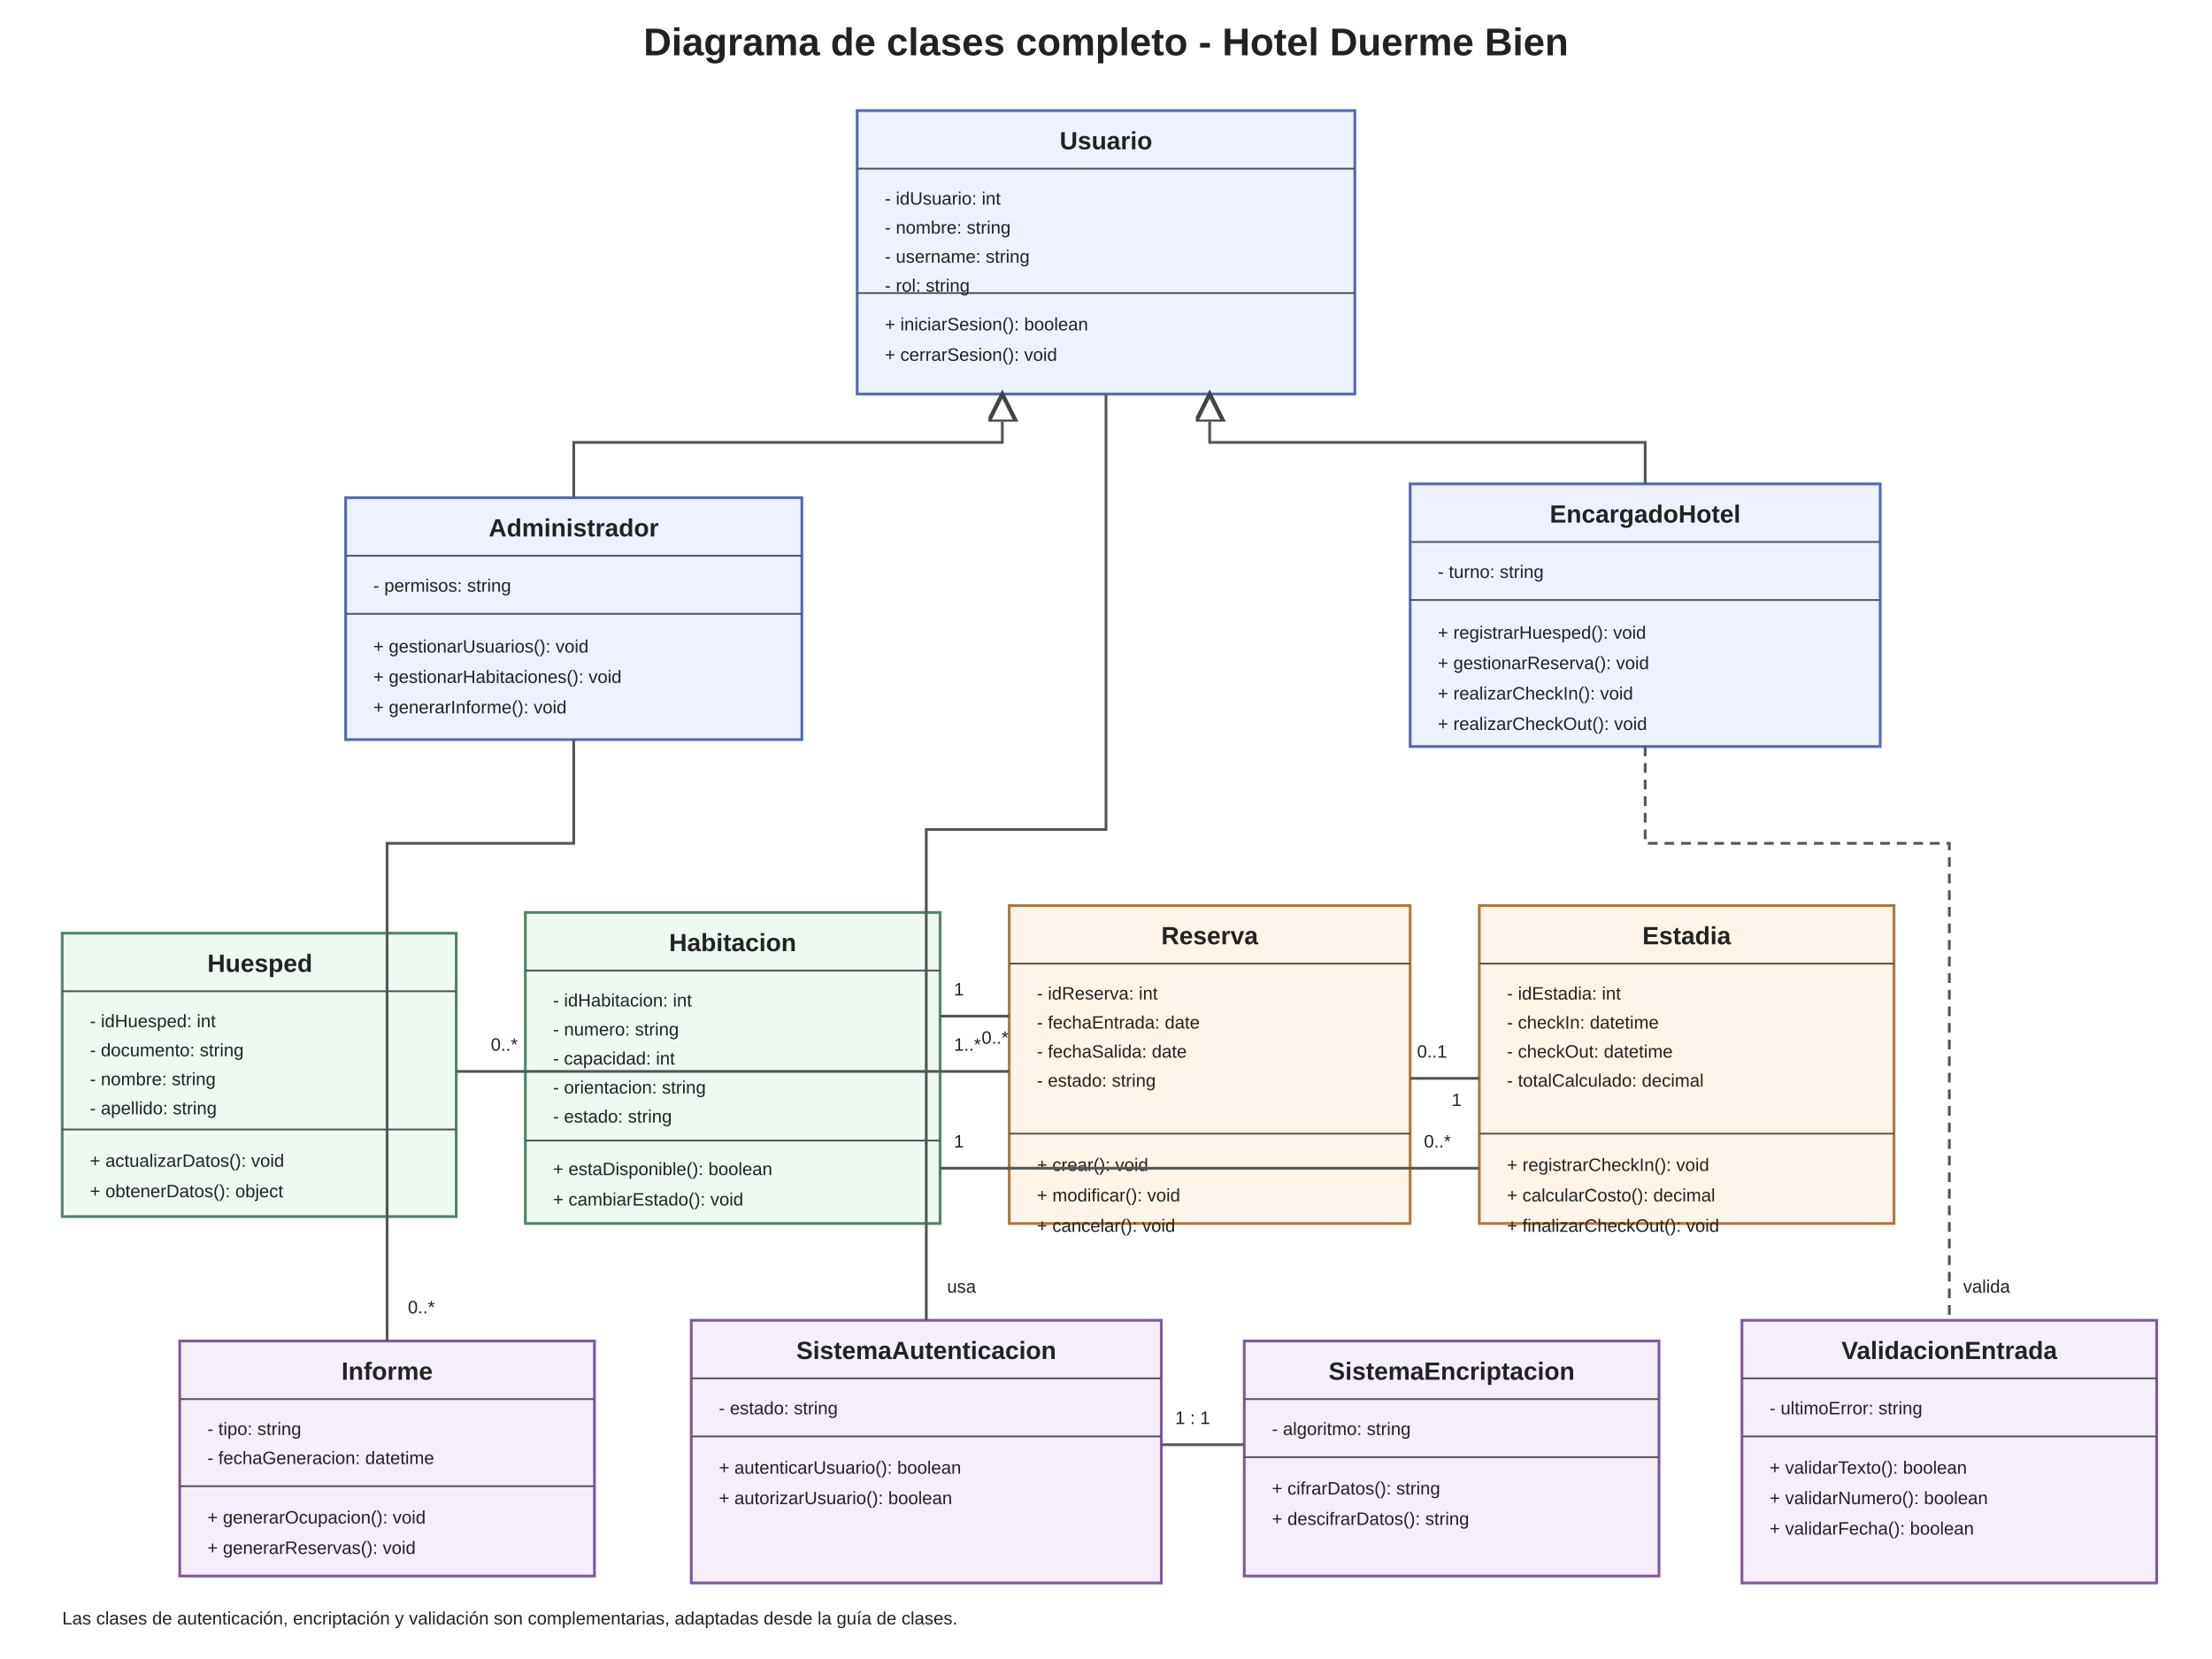
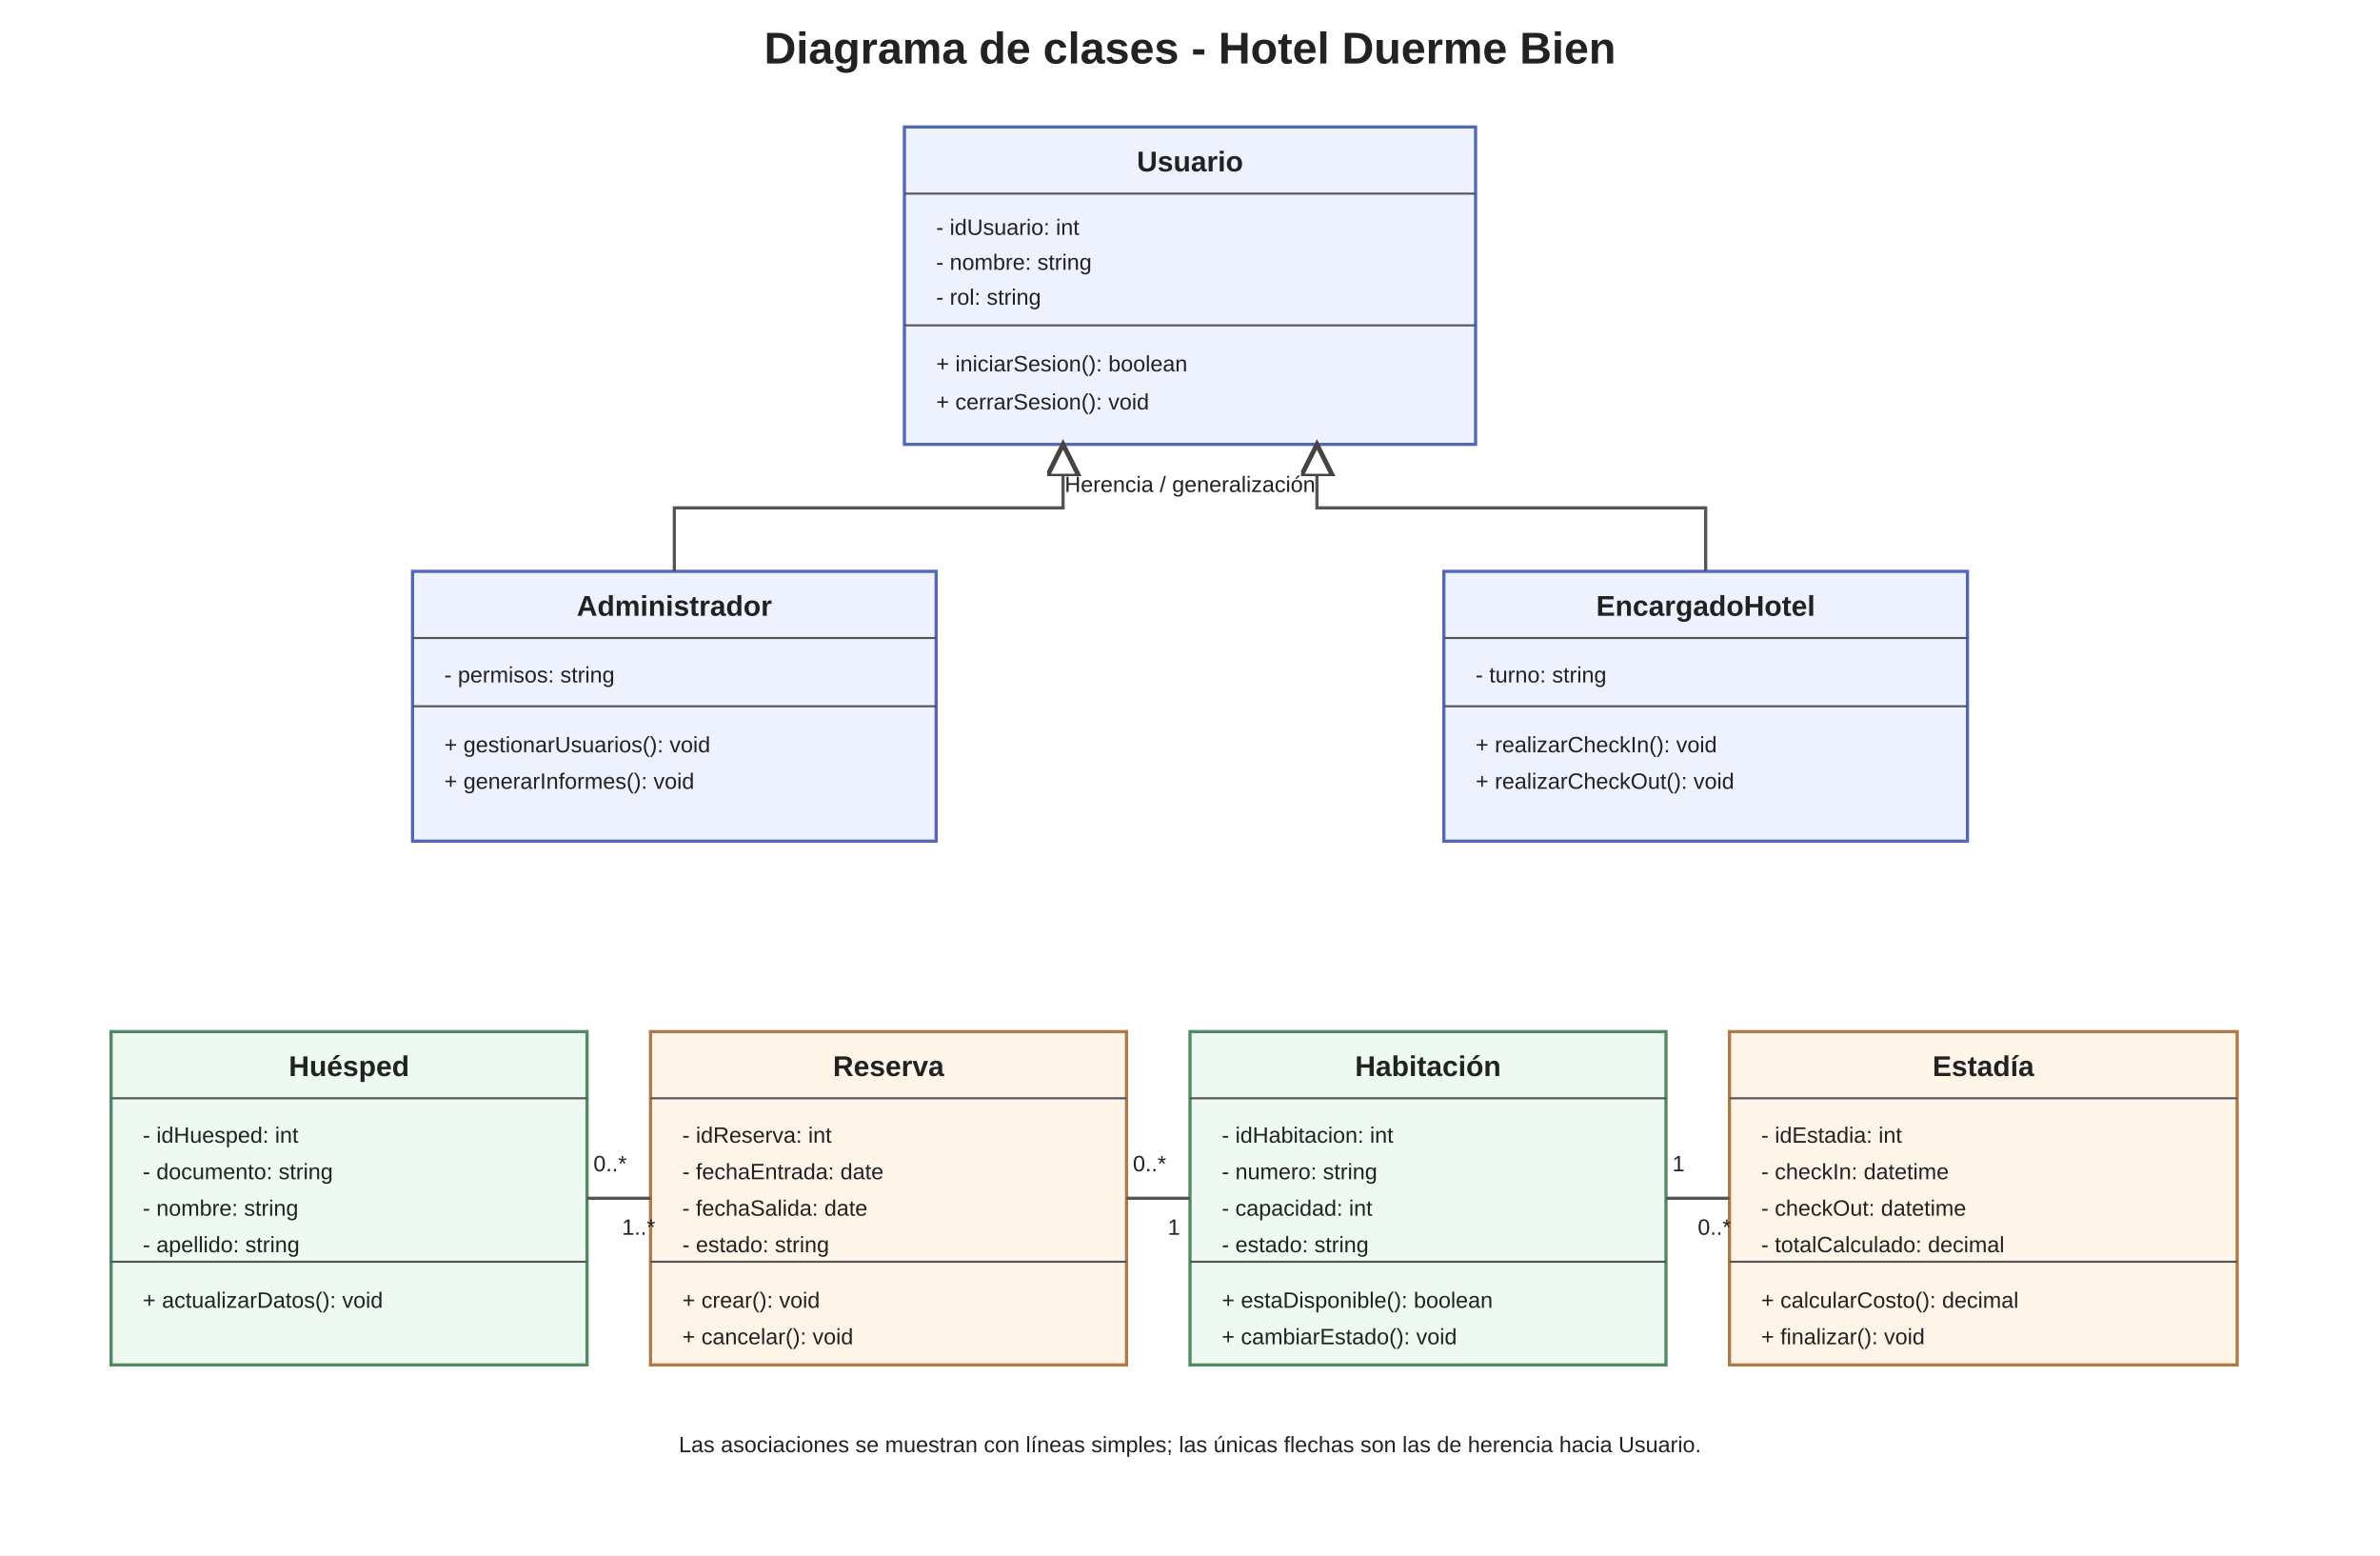
- <svg xmlns="http://www.w3.org/2000/svg" width="1600" height="1200" viewBox="0 0 1600 1200">
+ <svg xmlns="http://www.w3.org/2000/svg" width="1500" height="980" viewBox="0 0 1500 980">
  <defs>
    <marker id="tri" markerWidth="12" markerHeight="12" refX="10" refY="5" orient="auto">
      <path d="M0,0 L0,10 L10,5 z" fill="white" stroke="#444" stroke-width="1.5" />
    </marker>
    <style>
-     .t{font-family:Arial,sans-serif;fill:#222}.title{font-size:28px;font-weight:700}.h{font-size:18px;font-weight:700}.f{font-size:13px}
-     .b1{fill:#eef2ff;stroke:#5369b8;stroke-width:2}.b2{fill:#eef9f2;stroke:#538467;stroke-width:2}.b3{fill:#fff4e8;stroke:#ad7844;stroke-width:2}.b4{fill:#f5eefb;stroke:#80589e;stroke-width:2}
-     .sep{stroke:#555;stroke-width:1.3}.rel{stroke:#555;stroke-width:2;fill:none}.dash{stroke:#555;stroke-width:2;stroke-dasharray:7 5;fill:none}.inh{stroke:#555;stroke-width:2;fill:none;marker-end:url(#tri)}
+     .t{font-family:Arial,sans-serif;fill:#222}.title{font-size:28px;font-weight:700}.h{font-size:18px;font-weight:700}.f{font-size:14px}
+     .user{fill:#eef2ff;stroke:#5268b7;stroke-width:2}.entity{fill:#eef9f2;stroke:#4f8a63;stroke-width:2}.process{fill:#fff4e8;stroke:#b07946;stroke-width:2}
+     .sep{stroke:#555;stroke-width:1.3}.rel{stroke:#555;stroke-width:2;fill:none}.inh{stroke:#555;stroke-width:2;fill:none;marker-end:url(#tri)}
  </style>
  </defs>
-   <rect width="1600" height="1200" fill="white" />
-   <text x="800" y="40" text-anchor="middle" class="t title">Diagrama de clases completo - Hotel Duerme Bien</text>
-   <rect x="620" y="80" width="360" height="205" class="b1" />
-   <line x1="620" y1="122" x2="980" y2="122" class="sep" />
-   <line x1="620" y1="212" x2="980" y2="212" class="sep" />
-   <text x="800" y="108" text-anchor="middle" class="t h">Usuario</text>
-   <text x="640" y="148" class="t f">- idUsuario: int</text>
-   <text x="640" y="169" class="t f">- nombre: string</text>
-   <text x="640" y="190" class="t f">- username: string</text>
-   <text x="640" y="211" class="t f">- rol: string</text>
-   <text x="640" y="239" class="t f">+ iniciarSesion(): boolean</text>
-   <text x="640" y="261" class="t f">+ cerrarSesion(): void</text>
-   <rect x="250" y="360" width="330" height="175" class="b1" />
-   <line x1="250" y1="402" x2="580" y2="402" class="sep" />
-   <line x1="250" y1="444" x2="580" y2="444" class="sep" />
-   <text x="415" y="388" text-anchor="middle" class="t h">Administrador</text>
-   <text x="270" y="428" class="t f">- permisos: string</text>
-   <text x="270" y="472" class="t f">+ gestionarUsuarios(): void</text>
-   <text x="270" y="494" class="t f">+ gestionarHabitaciones(): void</text>
-   <text x="270" y="516" class="t f">+ generarInforme(): void</text>
-   <rect x="1020" y="350" width="340" height="190" class="b1" />
-   <line x1="1020" y1="392" x2="1360" y2="392" class="sep" />
-   <line x1="1020" y1="434" x2="1360" y2="434" class="sep" />
-   <text x="1190" y="378" text-anchor="middle" class="t h">EncargadoHotel</text>
-   <text x="1040" y="418" class="t f">- turno: string</text>
-   <text x="1040" y="462" class="t f">+ registrarHuesped(): void</text>
-   <text x="1040" y="484" class="t f">+ gestionarReserva(): void</text>
-   <text x="1040" y="506" class="t f">+ realizarCheckIn(): void</text>
-   <text x="1040" y="528" class="t f">+ realizarCheckOut(): void</text>
-   <path d="M415 360 L415 320 L725 320 L725 285" class="inh" />
-   <path d="M1190 350 L1190 320 L875 320 L875 285" class="inh" />
-   <rect x="45" y="675" width="285" height="205" class="b2" />
-   <line x1="45" y1="717" x2="330" y2="717" class="sep" />
-   <line x1="45" y1="817" x2="330" y2="817" class="sep" />
-   <text x="188" y="703" text-anchor="middle" class="t h">Huesped</text>
-   <text x="65" y="743" class="t f">- idHuesped: int</text>
-   <text x="65" y="764" class="t f">- documento: string</text>
-   <text x="65" y="785" class="t f">- nombre: string</text>
-   <text x="65" y="806" class="t f">- apellido: string</text>
-   <text x="65" y="844" class="t f">+ actualizarDatos(): void</text>
-   <text x="65" y="866" class="t f">+ obtenerDatos(): object</text>
-   <rect x="380" y="660" width="300" height="225" class="b2" />
-   <line x1="380" y1="702" x2="680" y2="702" class="sep" />
-   <line x1="380" y1="825" x2="680" y2="825" class="sep" />
-   <text x="530" y="688" text-anchor="middle" class="t h">Habitacion</text>
-   <text x="400" y="728" class="t f">- idHabitacion: int</text>
-   <text x="400" y="749" class="t f">- numero: string</text>
-   <text x="400" y="770" class="t f">- capacidad: int</text>
-   <text x="400" y="791" class="t f">- orientacion: string</text>
-   <text x="400" y="812" class="t f">- estado: string</text>
-   <text x="400" y="850" class="t f">+ estaDisponible(): boolean</text>
-   <text x="400" y="872" class="t f">+ cambiarEstado(): void</text>
-   <rect x="730" y="655" width="290" height="230" class="b3" />
-   <line x1="730" y1="697" x2="1020" y2="697" class="sep" />
-   <line x1="730" y1="820" x2="1020" y2="820" class="sep" />
-   <text x="875" y="683" text-anchor="middle" class="t h">Reserva</text>
-   <text x="750" y="723" class="t f">- idReserva: int</text>
-   <text x="750" y="744" class="t f">- fechaEntrada: date</text>
-   <text x="750" y="765" class="t f">- fechaSalida: date</text>
-   <text x="750" y="786" class="t f">- estado: string</text>
-   <text x="750" y="847" class="t f">+ crear(): void</text>
-   <text x="750" y="869" class="t f">+ modificar(): void</text>
-   <text x="750" y="891" class="t f">+ cancelar(): void</text>
-   <rect x="1070" y="655" width="300" height="230" class="b3" />
-   <line x1="1070" y1="697" x2="1370" y2="697" class="sep" />
-   <line x1="1070" y1="820" x2="1370" y2="820" class="sep" />
-   <text x="1220" y="683" text-anchor="middle" class="t h">Estadia</text>
-   <text x="1090" y="723" class="t f">- idEstadia: int</text>
-   <text x="1090" y="744" class="t f">- checkIn: datetime</text>
-   <text x="1090" y="765" class="t f">- checkOut: datetime</text>
-   <text x="1090" y="786" class="t f">- totalCalculado: decimal</text>
-   <text x="1090" y="847" class="t f">+ registrarCheckIn(): void</text>
-   <text x="1090" y="869" class="t f">+ calcularCosto(): decimal</text>
-   <text x="1090" y="891" class="t f">+ finalizarCheckOut(): void</text>
-   <rect x="130" y="970" width="300" height="170" class="b4" />
-   <line x1="130" y1="1012" x2="430" y2="1012" class="sep" />
-   <line x1="130" y1="1075" x2="430" y2="1075" class="sep" />
-   <text x="280" y="998" text-anchor="middle" class="t h">Informe</text>
-   <text x="150" y="1038" class="t f">- tipo: string</text>
-   <text x="150" y="1059" class="t f">- fechaGeneracion: datetime</text>
-   <text x="150" y="1102" class="t f">+ generarOcupacion(): void</text>
-   <text x="150" y="1124" class="t f">+ generarReservas(): void</text>
-   <rect x="500" y="955" width="340" height="190" class="b4" />
-   <line x1="500" y1="997" x2="840" y2="997" class="sep" />
-   <line x1="500" y1="1039" x2="840" y2="1039" class="sep" />
-   <text x="670" y="983" text-anchor="middle" class="t h">SistemaAutenticacion</text>
-   <text x="520" y="1023" class="t f">- estado: string</text>
-   <text x="520" y="1066" class="t f">+ autenticarUsuario(): boolean</text>
-   <text x="520" y="1088" class="t f">+ autorizarUsuario(): boolean</text>
-   <rect x="900" y="970" width="300" height="170" class="b4" />
-   <line x1="900" y1="1012" x2="1200" y2="1012" class="sep" />
-   <line x1="900" y1="1054" x2="1200" y2="1054" class="sep" />
-   <text x="1050" y="998" text-anchor="middle" class="t h">SistemaEncriptacion</text>
-   <text x="920" y="1038" class="t f">- algoritmo: string</text>
-   <text x="920" y="1081" class="t f">+ cifrarDatos(): string</text>
-   <text x="920" y="1103" class="t f">+ descifrarDatos(): string</text>
-   <rect x="1260" y="955" width="300" height="190" class="b4" />
-   <line x1="1260" y1="997" x2="1560" y2="997" class="sep" />
-   <line x1="1260" y1="1039" x2="1560" y2="1039" class="sep" />
-   <text x="1410" y="983" text-anchor="middle" class="t h">ValidacionEntrada</text>
-   <text x="1280" y="1023" class="t f">- ultimoError: string</text>
-   <text x="1280" y="1066" class="t f">+ validarTexto(): boolean</text>
-   <text x="1280" y="1088" class="t f">+ validarNumero(): boolean</text>
-   <text x="1280" y="1110" class="t f">+ validarFecha(): boolean</text>
-   <line x1="330" y1="775" x2="730" y2="775" class="rel" />
-   <text x="355" y="760" class="t f">0..*</text>
-   <text x="690" y="760" class="t f">1..*</text>
-   <line x1="680" y1="735" x2="730" y2="735" class="rel" />
-   <text x="690" y="720" class="t f">1</text>
-   <text x="710" y="755" class="t f">0..*</text>
-   <line x1="680" y1="845" x2="1070" y2="845" class="rel" />
-   <text x="690" y="830" class="t f">1</text>
-   <text x="1030" y="830" class="t f">0..*</text>
-   <line x1="1020" y1="780" x2="1070" y2="780" class="rel" />
-   <text x="1025" y="765" class="t f">0..1</text>
-   <text x="1050" y="800" class="t f">1</text>
-   <path d="M415 535 L415 610 L280 610 L280 970" class="rel" />
-   <text x="295" y="950" class="t f">0..*</text>
-   <path d="M800 285 L800 600 L670 600 L670 955" class="rel" />
-   <text x="685" y="935" class="t f">usa</text>
-   <line x1="840" y1="1045" x2="900" y2="1045" class="rel" />
-   <text x="850" y="1030" class="t f">1 : 1</text>
-   <path d="M1190 540 L1190 610 L1410 610 L1410 955" class="dash" />
-   <text x="1420" y="935" class="t f">valida</text>
-   <text x="45" y="1175" class="t f">Las clases de autenticación, encriptación y validación son complementarias, adaptadas desde la guía de clases.</text>
+   <rect width="1500" height="980" fill="white" />
+   <text x="750" y="40" text-anchor="middle" class="t title">Diagrama de clases - Hotel Duerme Bien</text>
+   <rect x="570" y="80" width="360" height="200" class="user" />
+   <line x1="570" y1="122" x2="930" y2="122" class="sep" />
+   <line x1="570" y1="205" x2="930" y2="205" class="sep" />
+   <text x="750" y="108" text-anchor="middle" class="t h">Usuario</text>
+   <text x="590" y="148" class="t f">- idUsuario: int</text>
+   <text x="590" y="170" class="t f">- nombre: string</text>
+   <text x="590" y="192" class="t f">- rol: string</text>
+   <text x="590" y="234" class="t f">+ iniciarSesion(): boolean</text>
+   <text x="590" y="258" class="t f">+ cerrarSesion(): void</text>
+   <rect x="260" y="360" width="330" height="170" class="user" />
+   <line x1="260" y1="402" x2="590" y2="402" class="sep" />
+   <line x1="260" y1="445" x2="590" y2="445" class="sep" />
+   <text x="425" y="388" text-anchor="middle" class="t h">Administrador</text>
+   <text x="280" y="430" class="t f">- permisos: string</text>
+   <text x="280" y="474" class="t f">+ gestionarUsuarios(): void</text>
+   <text x="280" y="497" class="t f">+ generarInformes(): void</text>
+   <rect x="910" y="360" width="330" height="170" class="user" />
+   <line x1="910" y1="402" x2="1240" y2="402" class="sep" />
+   <line x1="910" y1="445" x2="1240" y2="445" class="sep" />
+   <text x="1075" y="388" text-anchor="middle" class="t h">EncargadoHotel</text>
+   <text x="930" y="430" class="t f">- turno: string</text>
+   <text x="930" y="474" class="t f">+ realizarCheckIn(): void</text>
+   <text x="930" y="497" class="t f">+ realizarCheckOut(): void</text>
+   <path d="M425 360 L425 320 L670 320 L670 280" class="inh" />
+   <path d="M1075 360 L1075 320 L830 320 L830 280" class="inh" />
+   <text x="750" y="310" text-anchor="middle" class="t f">Herencia / generalización</text>
+   <rect x="70" y="650" width="300" height="210" class="entity" />
+   <line x1="70" y1="692" x2="370" y2="692" class="sep" />
+   <line x1="70" y1="795" x2="370" y2="795" class="sep" />
+   <text x="220" y="678" text-anchor="middle" class="t h">Huésped</text>
+   <text x="90" y="720" class="t f">- idHuesped: int</text>
+   <text x="90" y="743" class="t f">- documento: string</text>
+   <text x="90" y="766" class="t f">- nombre: string</text>
+   <text x="90" y="789" class="t f">- apellido: string</text>
+   <text x="90" y="824" class="t f">+ actualizarDatos(): void</text>
+   <rect x="410" y="650" width="300" height="210" class="process" />
+   <line x1="410" y1="692" x2="710" y2="692" class="sep" />
+   <line x1="410" y1="795" x2="710" y2="795" class="sep" />
+   <text x="560" y="678" text-anchor="middle" class="t h">Reserva</text>
+   <text x="430" y="720" class="t f">- idReserva: int</text>
+   <text x="430" y="743" class="t f">- fechaEntrada: date</text>
+   <text x="430" y="766" class="t f">- fechaSalida: date</text>
+   <text x="430" y="789" class="t f">- estado: string</text>
+   <text x="430" y="824" class="t f">+ crear(): void</text>
+   <text x="430" y="847" class="t f">+ cancelar(): void</text>
+   <rect x="750" y="650" width="300" height="210" class="entity" />
+   <line x1="750" y1="692" x2="1050" y2="692" class="sep" />
+   <line x1="750" y1="795" x2="1050" y2="795" class="sep" />
+   <text x="900" y="678" text-anchor="middle" class="t h">Habitación</text>
+   <text x="770" y="720" class="t f">- idHabitacion: int</text>
+   <text x="770" y="743" class="t f">- numero: string</text>
+   <text x="770" y="766" class="t f">- capacidad: int</text>
+   <text x="770" y="789" class="t f">- estado: string</text>
+   <text x="770" y="824" class="t f">+ estaDisponible(): boolean</text>
+   <text x="770" y="847" class="t f">+ cambiarEstado(): void</text>
+   <rect x="1090" y="650" width="320" height="210" class="process" />
+   <line x1="1090" y1="692" x2="1410" y2="692" class="sep" />
+   <line x1="1090" y1="795" x2="1410" y2="795" class="sep" />
+   <text x="1250" y="678" text-anchor="middle" class="t h">Estadía</text>
+   <text x="1110" y="720" class="t f">- idEstadia: int</text>
+   <text x="1110" y="743" class="t f">- checkIn: datetime</text>
+   <text x="1110" y="766" class="t f">- checkOut: datetime</text>
+   <text x="1110" y="789" class="t f">- totalCalculado: decimal</text>
+   <text x="1110" y="824" class="t f">+ calcularCosto(): decimal</text>
+   <text x="1110" y="847" class="t f">+ finalizar(): void</text>
+   <line x1="370" y1="755" x2="410" y2="755" class="rel" />
+   <text x="374" y="738" class="t f">0..*</text>
+   <text x="392" y="778" class="t f">1..*</text>
+   <line x1="710" y1="755" x2="750" y2="755" class="rel" />
+   <text x="714" y="738" class="t f">0..*</text>
+   <text x="736" y="778" class="t f">1</text>
+   <line x1="1050" y1="755" x2="1090" y2="755" class="rel" />
+   <text x="1054" y="738" class="t f">1</text>
+   <text x="1070" y="778" class="t f">0..*</text>
+   <text x="750" y="915" text-anchor="middle" class="t f">Las asociaciones se muestran con líneas simples; las únicas flechas son las de herencia hacia Usuario.</text>
</svg>
